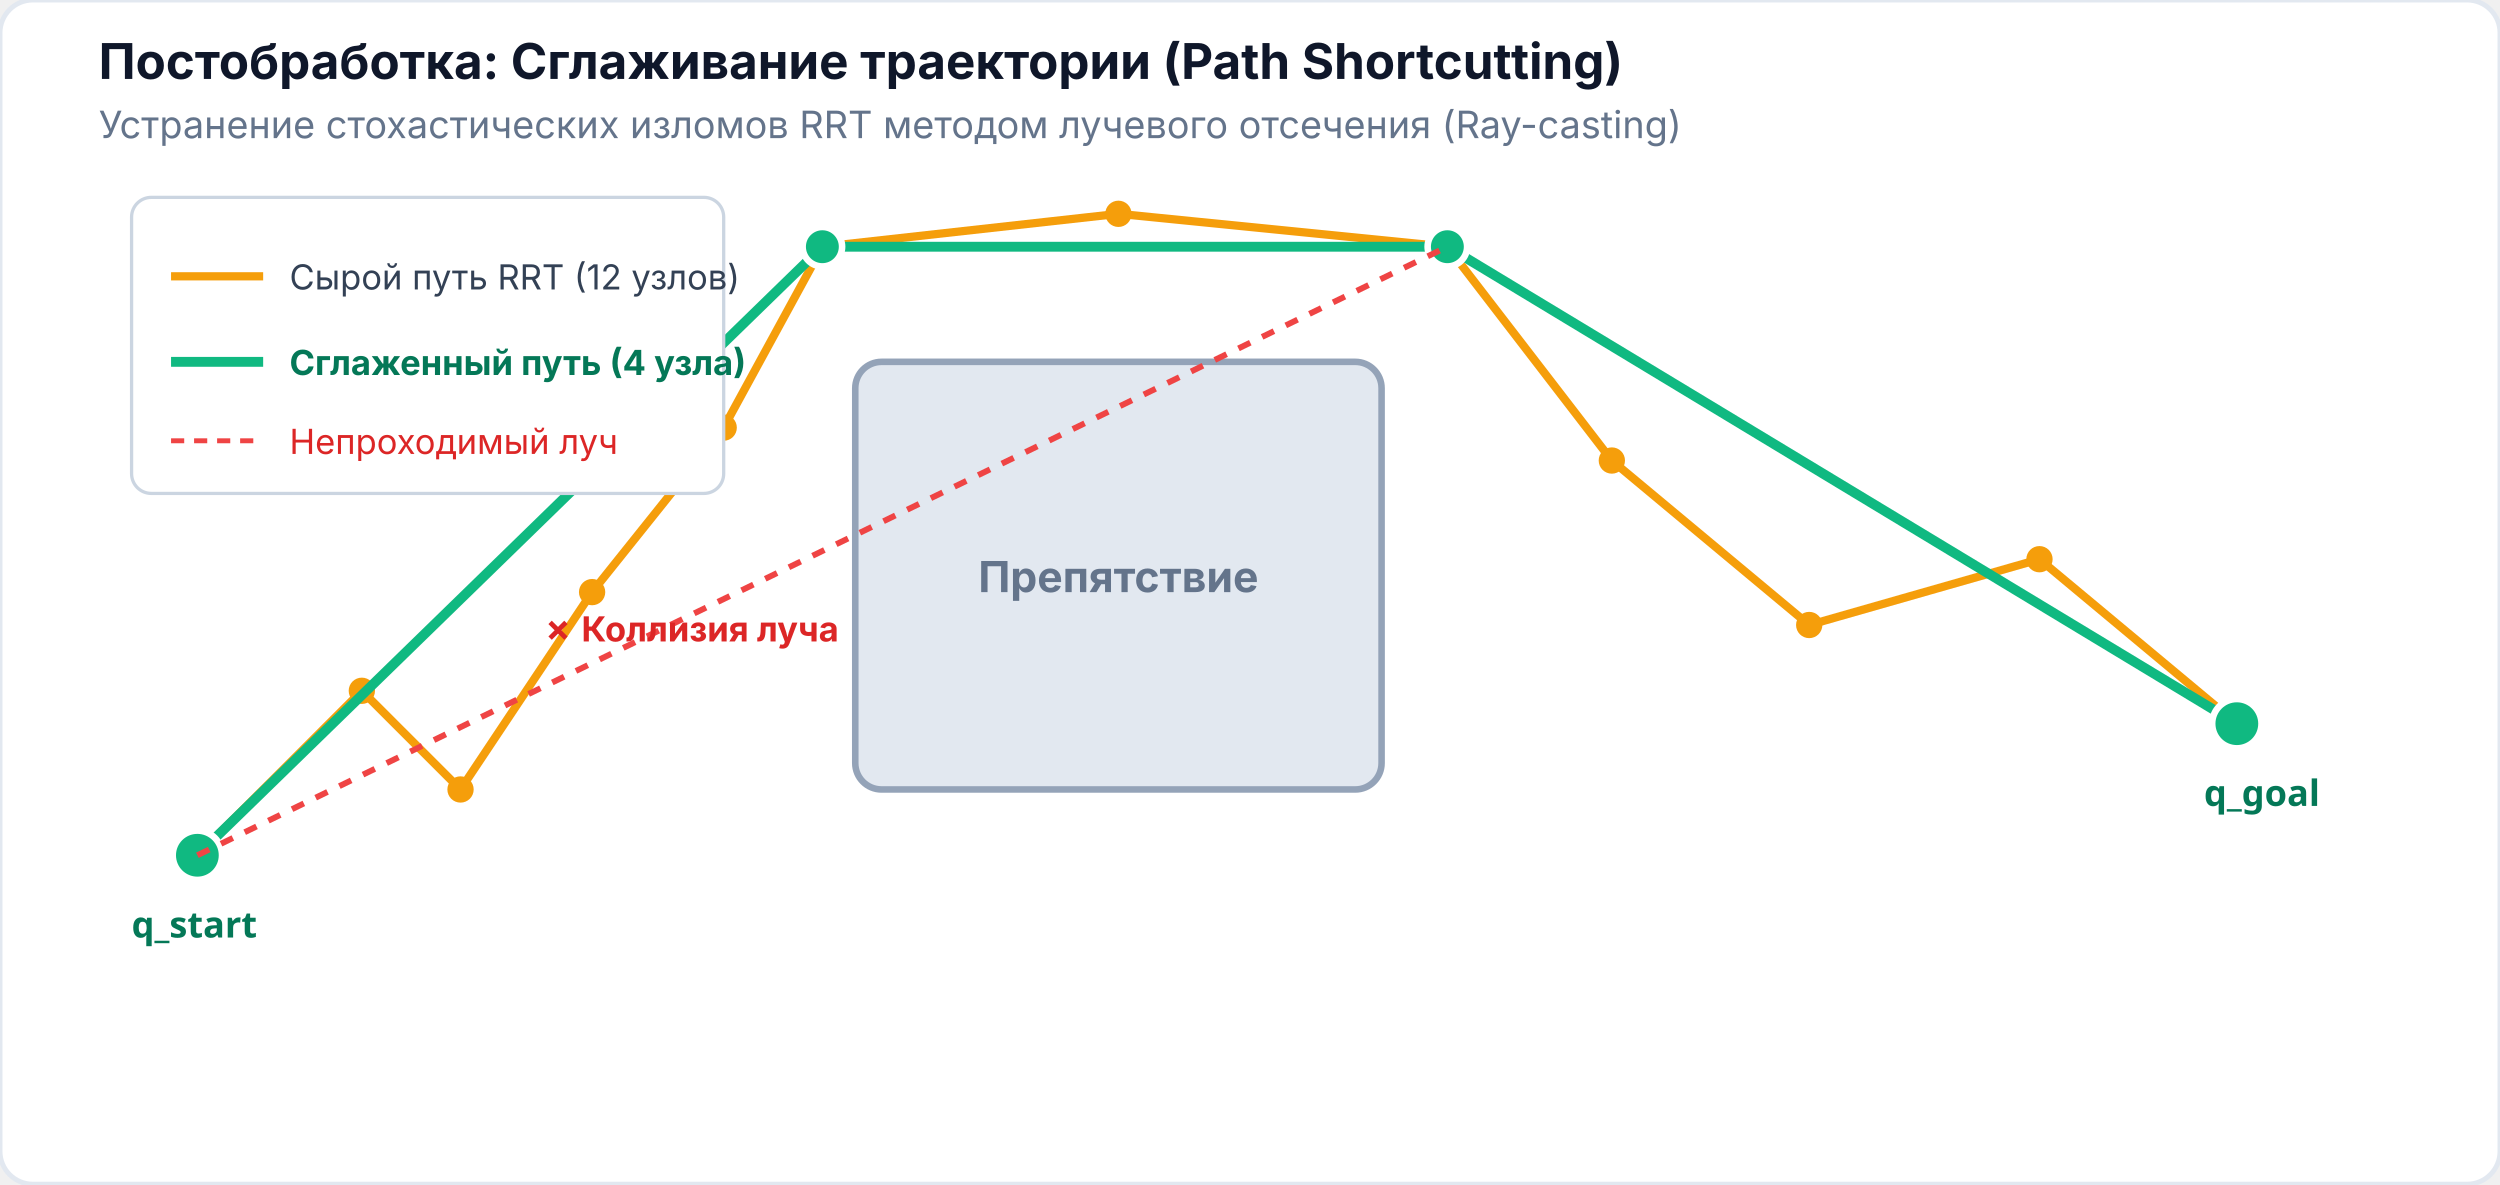
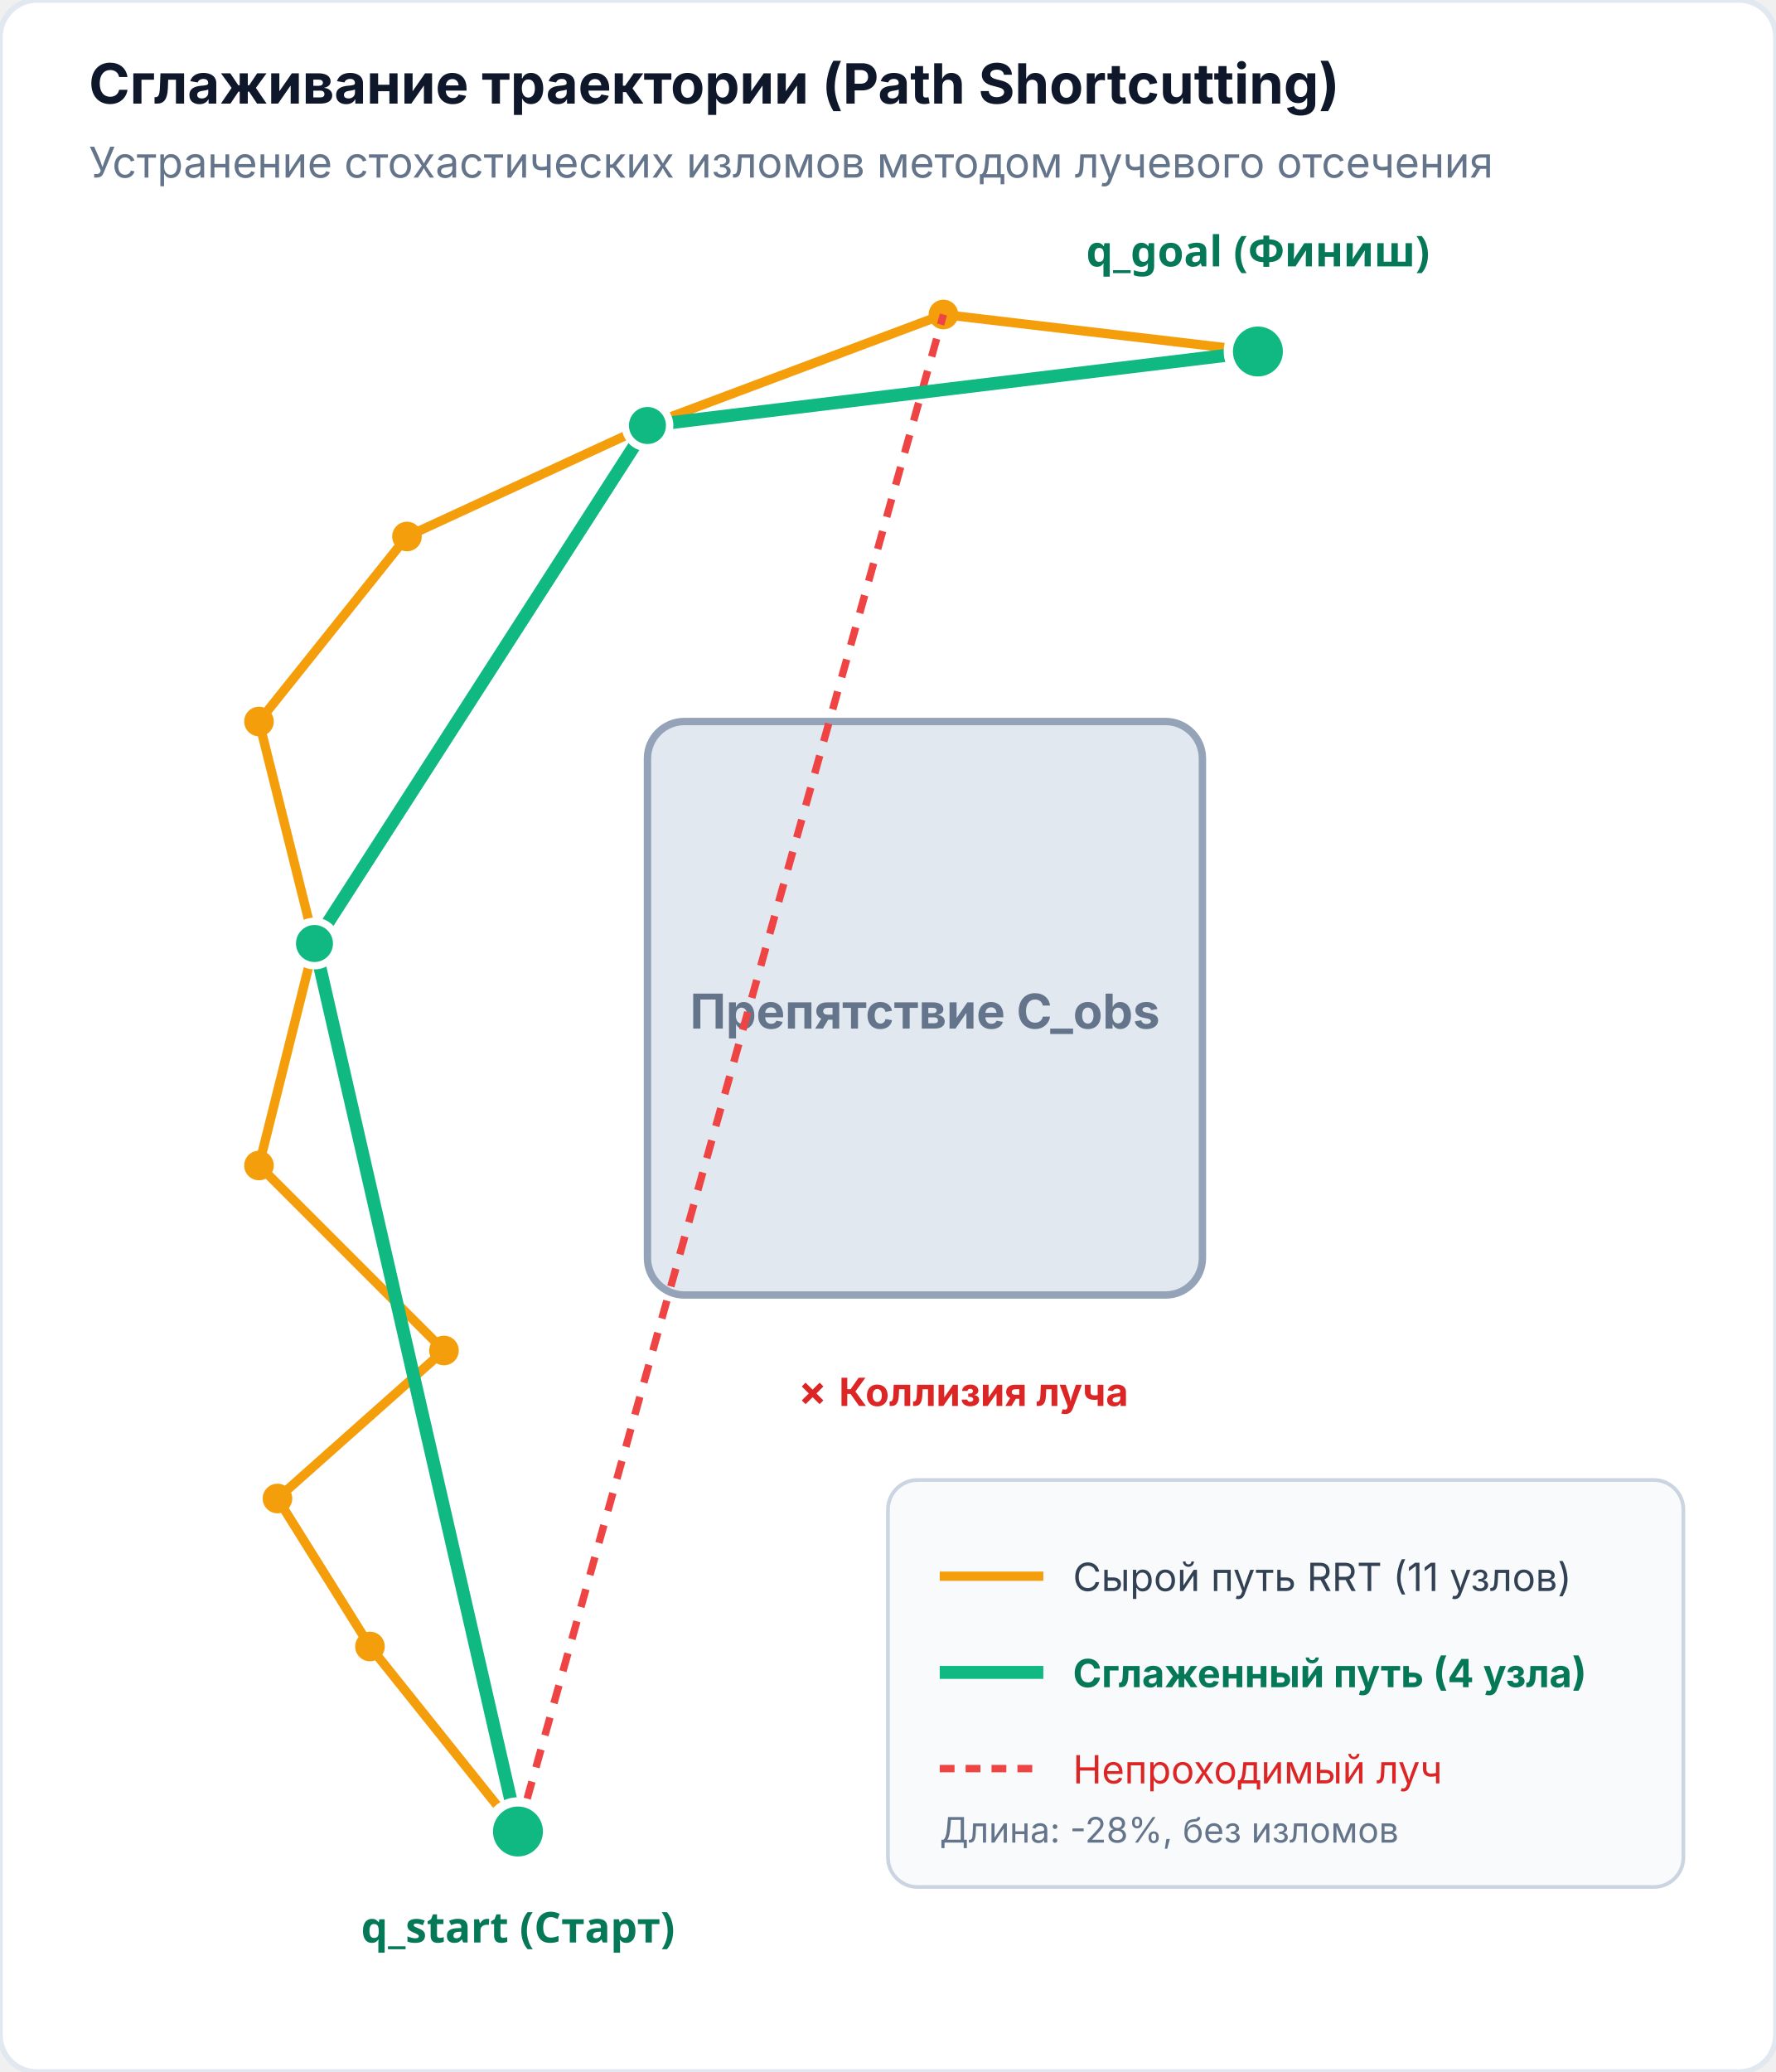
- <svg xmlns="http://www.w3.org/2000/svg" viewBox="0 0 760 360" width="100%" height="100%">
+ <svg xmlns="http://www.w3.org/2000/svg" viewBox="0 0 480 560" width="100%" height="100%">
  <rect width="100%" height="100%" rx="10" fill="#ffffff" stroke="#e2e8f0" stroke-width="1.5" />
-   <g transform="translate(30, 24)">
-     <text x="0" y="0" font-family="Inter, sans-serif" font-size="15" font-weight="700" fill="#0f172a">Постобработка: Сглаживание траектории (Path Shortcutting)</text>
-     <text x="0" y="18" font-family="Inter, sans-serif" font-size="11.5" fill="#64748b">Устранение стохастических изломов RRT методом лучевого отсечения (Ray-casting)</text>
+   <g transform="translate(24, 28)">
+     <text x="0" y="0" font-family="Inter, sans-serif" font-size="15" font-weight="700" fill="#0f172a">Сглаживание траектории (Path Shortcutting)</text>
+     <text x="0" y="20" font-family="Inter, sans-serif" font-size="11.5" fill="#64748b">Устранение стохастических изломов методом лучевого отсечения</text>
  </g>
-   <rect x="260" y="110" width="160" height="130" rx="8" fill="#e2e8f0" stroke="#94a3b8" stroke-width="2" />
-   <text x="340" y="180" text-anchor="middle" font-family="Inter" font-size="13" font-weight="700" fill="#64748b">Препятствие</text>
-   <path d="M 60,260 L 110,210 L 140,240 L 180,180 L 220,130 L 250,75 L 340,65 L 440,75 L 490,140 L 550,190 L 620,170 L 680,220" stroke="#f59e0b" stroke-width="2.5" fill="none" stroke-linejoin="round" stroke-linecap="round" />
+   <rect x="175" y="195" width="150" height="155" rx="10" fill="#e2e8f0" stroke="#94a3b8" stroke-width="2" />
+   <text x="250" y="278" text-anchor="middle" font-family="Inter" font-size="13" font-weight="700" fill="#64748b">Препятствие C_obs</text>
+   <path d="M 140,495 L 100,445 L 75,405 L 120,365 L 70,315 L 85,255 L 70,195 L 110,145 L 175,115 L 255,85 L 340,95" stroke="#f59e0b" stroke-width="2.5" fill="none" stroke-linejoin="round" stroke-linecap="round" />
  <g fill="#f59e0b">
-     <circle cx="110" cy="210" r="4" />
-     <circle cx="140" cy="240" r="4" />
-     <circle cx="180" cy="180" r="4" />
-     <circle cx="220" cy="130" r="4" />
-     <circle cx="250" cy="75" r="4" />
-     <circle cx="340" cy="65" r="4" />
-     <circle cx="440" cy="75" r="4" />
-     <circle cx="490" cy="140" r="4" />
-     <circle cx="550" cy="190" r="4" />
-     <circle cx="620" cy="170" r="4" />
+     <circle cx="100" cy="445" r="4" />
+     <circle cx="75" cy="405" r="4" />
+     <circle cx="120" cy="365" r="4" />
+     <circle cx="70" cy="315" r="4" />
+     <circle cx="85" cy="255" r="4" />
+     <circle cx="70" cy="195" r="4" />
+     <circle cx="110" cy="145" r="4" />
+     <circle cx="175" cy="115" r="4" />
+     <circle cx="255" cy="85" r="4" />
  </g>
-   <line x1="60" y1="260" x2="250" y2="75" stroke="#10b981" stroke-width="3" stroke-linecap="round" />
-   <line x1="250" y1="75" x2="440" y2="75" stroke="#10b981" stroke-width="3" stroke-linecap="round" />
-   <line x1="440" y1="75" x2="680" y2="220" stroke="#10b981" stroke-width="3" stroke-linecap="round" />
-   <circle cx="60" cy="260" r="7.5" fill="#10b981" stroke="#ffffff" stroke-width="2" />
-   <circle cx="250" cy="75" r="6" fill="#10b981" stroke="#ffffff" stroke-width="2" />
-   <circle cx="440" cy="75" r="6" fill="#10b981" stroke="#ffffff" stroke-width="2" />
-   <circle cx="680" cy="220" r="7.5" fill="#10b981" stroke="#ffffff" stroke-width="2" />
-   <line x1="60" y1="260" x2="440" y2="75" stroke="#ef4444" stroke-width="1.8" stroke-dasharray="4,4" />
-   <text x="165" y="195" font-family="Inter" font-size="10.5" font-weight="700" fill="#dc2626">✗ Коллизия луча</text>
-   <text x="40" y="285" font-family="JetBrains Mono" font-size="11" font-weight="700" fill="#047857">q_start</text>
-   <text x="670" y="245" font-family="JetBrains Mono" font-size="11" font-weight="700" fill="#047857">q_goal</text>
-   <g transform="translate(40, 60)">
-     <rect width="180" height="90" rx="6" fill="#ffffff" stroke="#cbd5e1" stroke-width="1" />
-     <line x1="12" y1="24" x2="40" y2="24" stroke="#f59e0b" stroke-width="2.5" />
-     <text x="48" y="28" font-family="Inter" font-size="10.5" fill="#334155">Сырой путь RRT (12 узлов)</text>
-     <line x1="12" y1="50" x2="40" y2="50" stroke="#10b981" stroke-width="3" />
-     <text x="48" y="54" font-family="Inter" font-size="10.5" font-weight="700" fill="#047857">Сглаженный путь (4 узла)</text>
-     <line x1="12" y1="74" x2="40" y2="74" stroke="#ef4444" stroke-width="1.5" stroke-dasharray="4,3" />
-     <text x="48" y="78" font-family="Inter" font-size="10.5" fill="#dc2626">Непроходимый луч</text>
+   <line x1="140" y1="495" x2="255" y2="85" stroke="#ef4444" stroke-width="2" stroke-dasharray="5,4" />
+   <text x="215" y="380" font-family="Inter" font-size="10.5" font-weight="700" fill="#dc2626">✗ Коллизия луча</text>
+   <line x1="140" y1="495" x2="85" y2="255" stroke="#10b981" stroke-width="3.5" stroke-linecap="round" />
+   <line x1="85" y1="255" x2="175" y2="115" stroke="#10b981" stroke-width="3.5" stroke-linecap="round" />
+   <line x1="175" y1="115" x2="340" y2="95" stroke="#10b981" stroke-width="3.5" stroke-linecap="round" />
+   <circle cx="85" cy="255" r="6" fill="#10b981" stroke="#ffffff" stroke-width="2" />
+   <circle cx="175" cy="115" r="6" fill="#10b981" stroke="#ffffff" stroke-width="2" />
+   <circle cx="140" cy="495" r="8" fill="#10b981" stroke="#ffffff" stroke-width="2.5" />
+   <text x="140" y="525" text-anchor="middle" font-family="JetBrains Mono" font-size="11.5" font-weight="700" fill="#047857">q_start (Старт)</text>
+   <circle cx="340" cy="95" r="8" fill="#10b981" stroke="#ffffff" stroke-width="2.5" />
+   <text x="340" y="72" text-anchor="middle" font-family="JetBrains Mono" font-size="11.5" font-weight="700" fill="#047857">q_goal (Финиш)</text>
+   <g transform="translate(240, 400)">
+     <rect width="215" height="110" rx="8" fill="#f8fafc" stroke="#cbd5e1" stroke-width="1" />
+     <line x1="14" y1="26" x2="42" y2="26" stroke="#f59e0b" stroke-width="2.5" />
+     <text x="50" y="30" font-family="Inter" font-size="10.5" fill="#334155">Сырой путь RRT (11 узлов)</text>
+     <line x1="14" y1="52" x2="42" y2="52" stroke="#10b981" stroke-width="3.5" />
+     <text x="50" y="56" font-family="Inter" font-size="10.5" font-weight="700" fill="#047857">Сглаженный путь (4 узла)</text>
+     <line x1="14" y1="78" x2="42" y2="78" stroke="#ef4444" stroke-width="2" stroke-dasharray="4,3" />
+     <text x="50" y="82" font-family="Inter" font-size="10.5" fill="#dc2626">Непроходимый луч</text>
+     <text x="14" y="98" font-family="Inter" font-size="9.5" fill="#64748b">Длина: -28%, без изломов</text>
  </g>
</svg>
